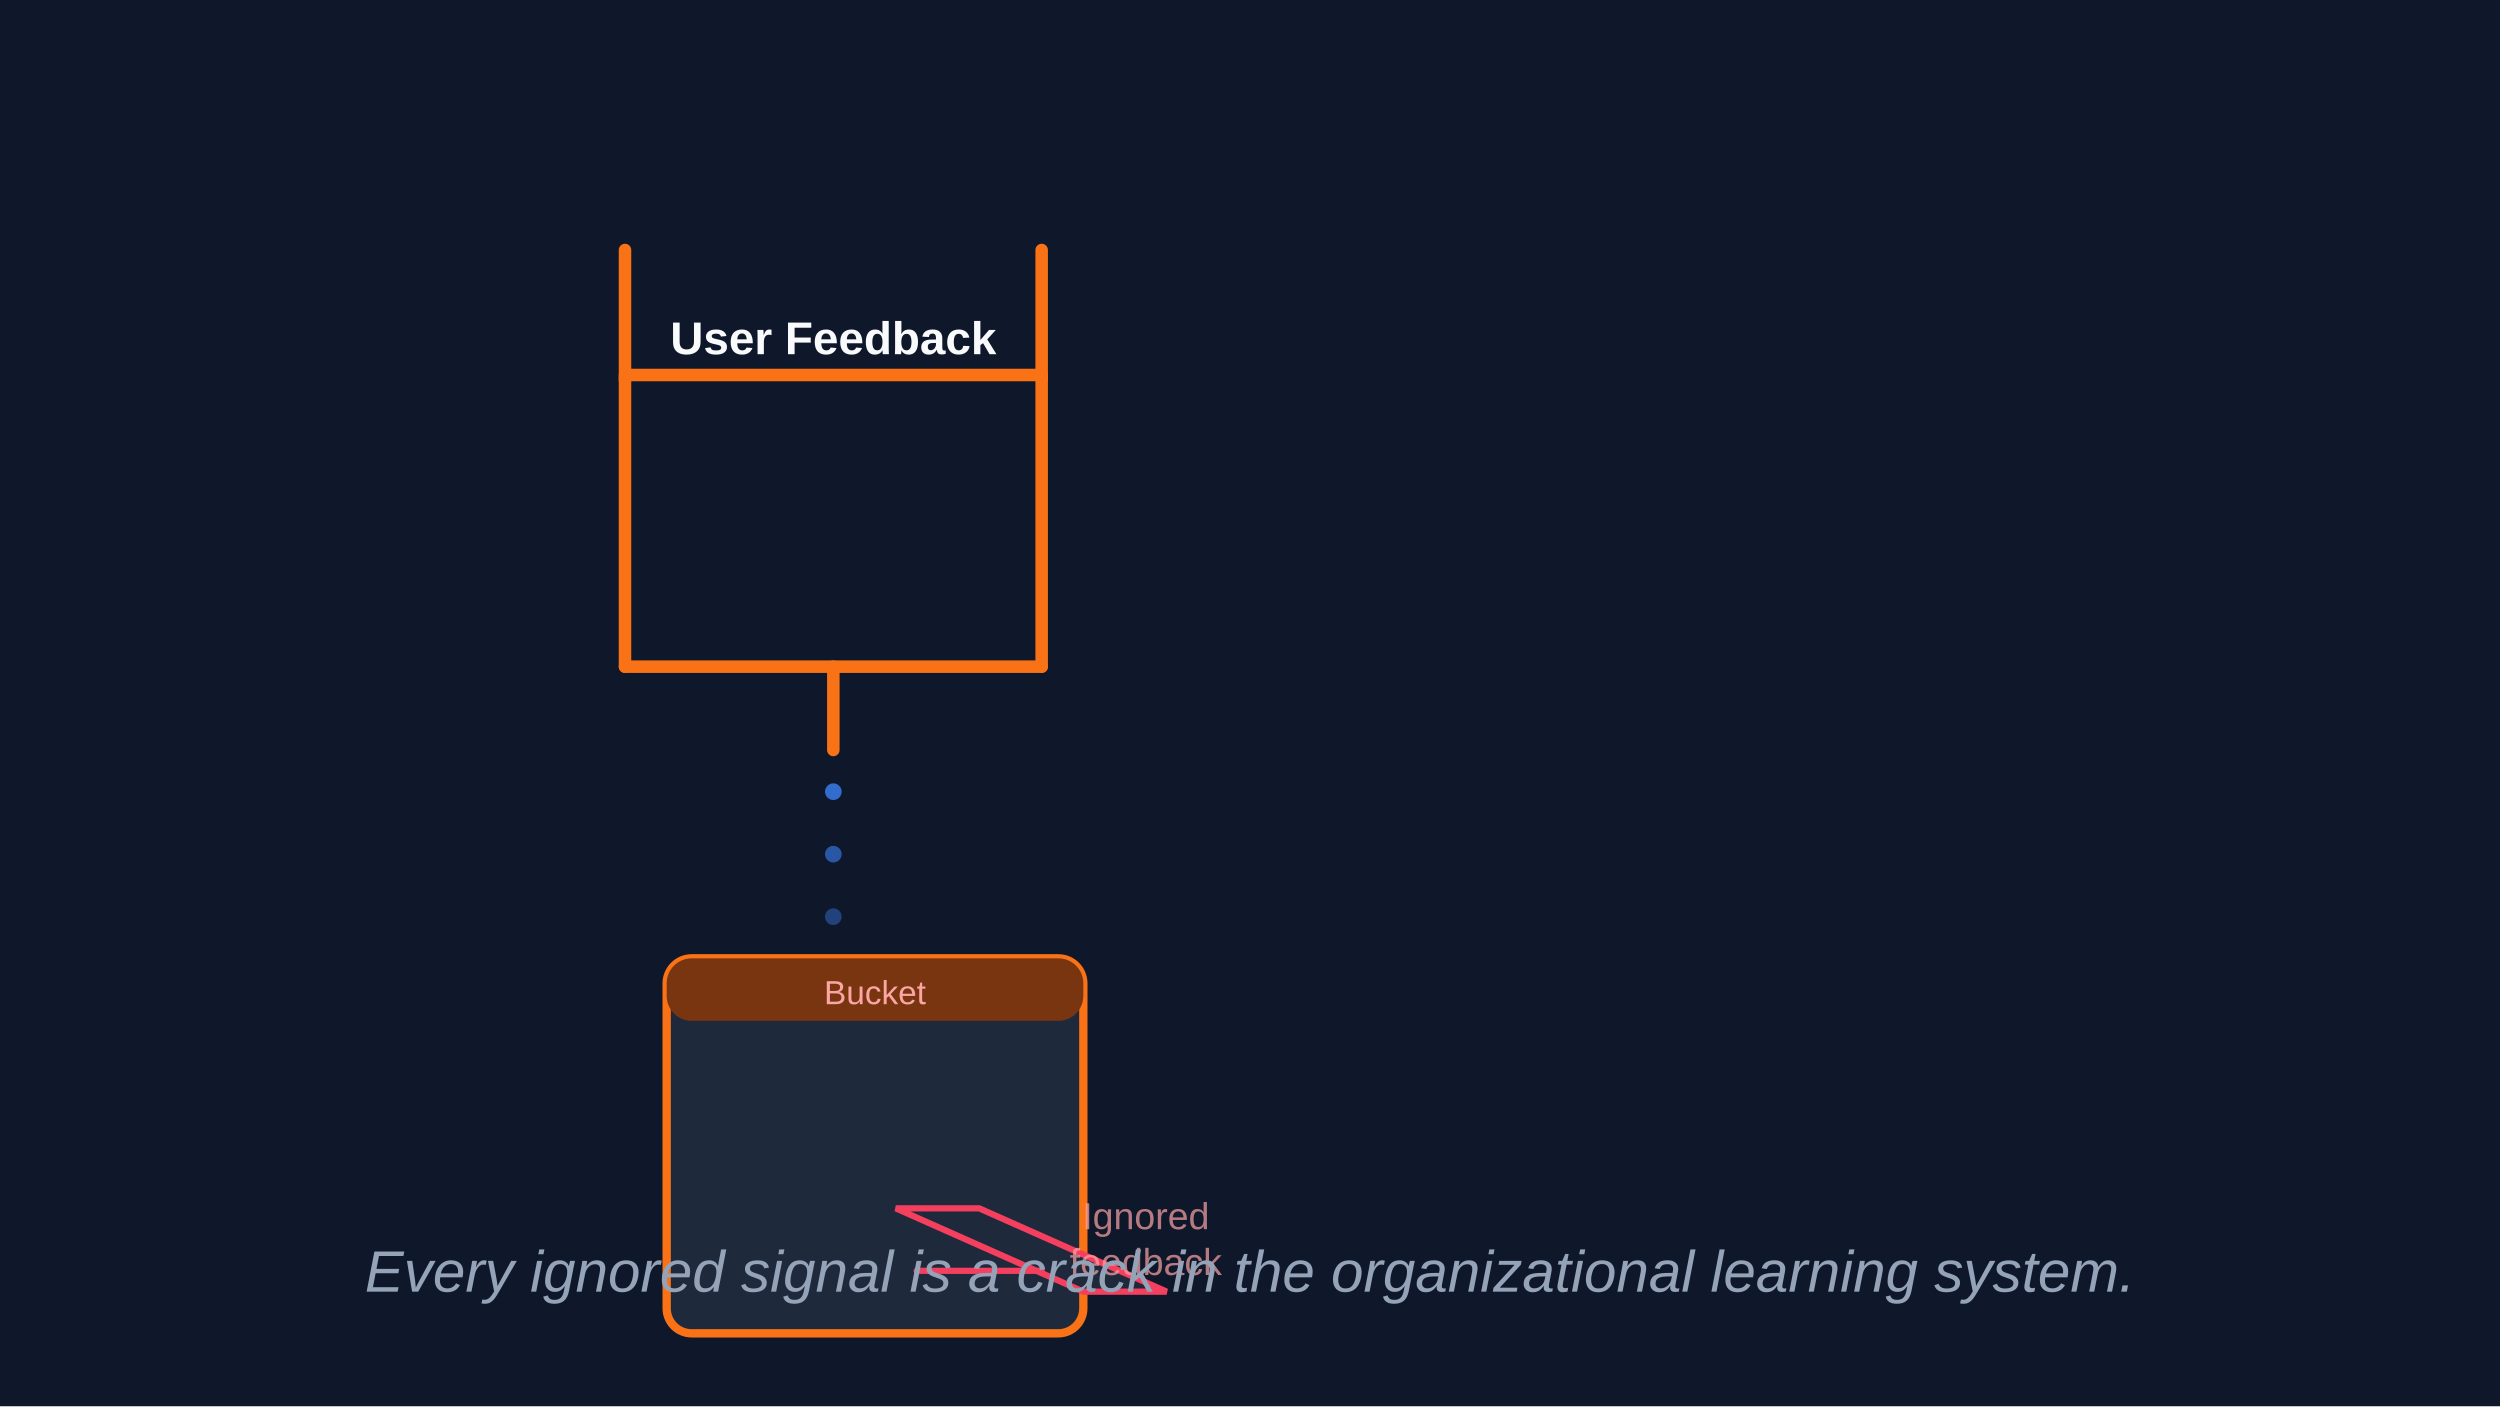
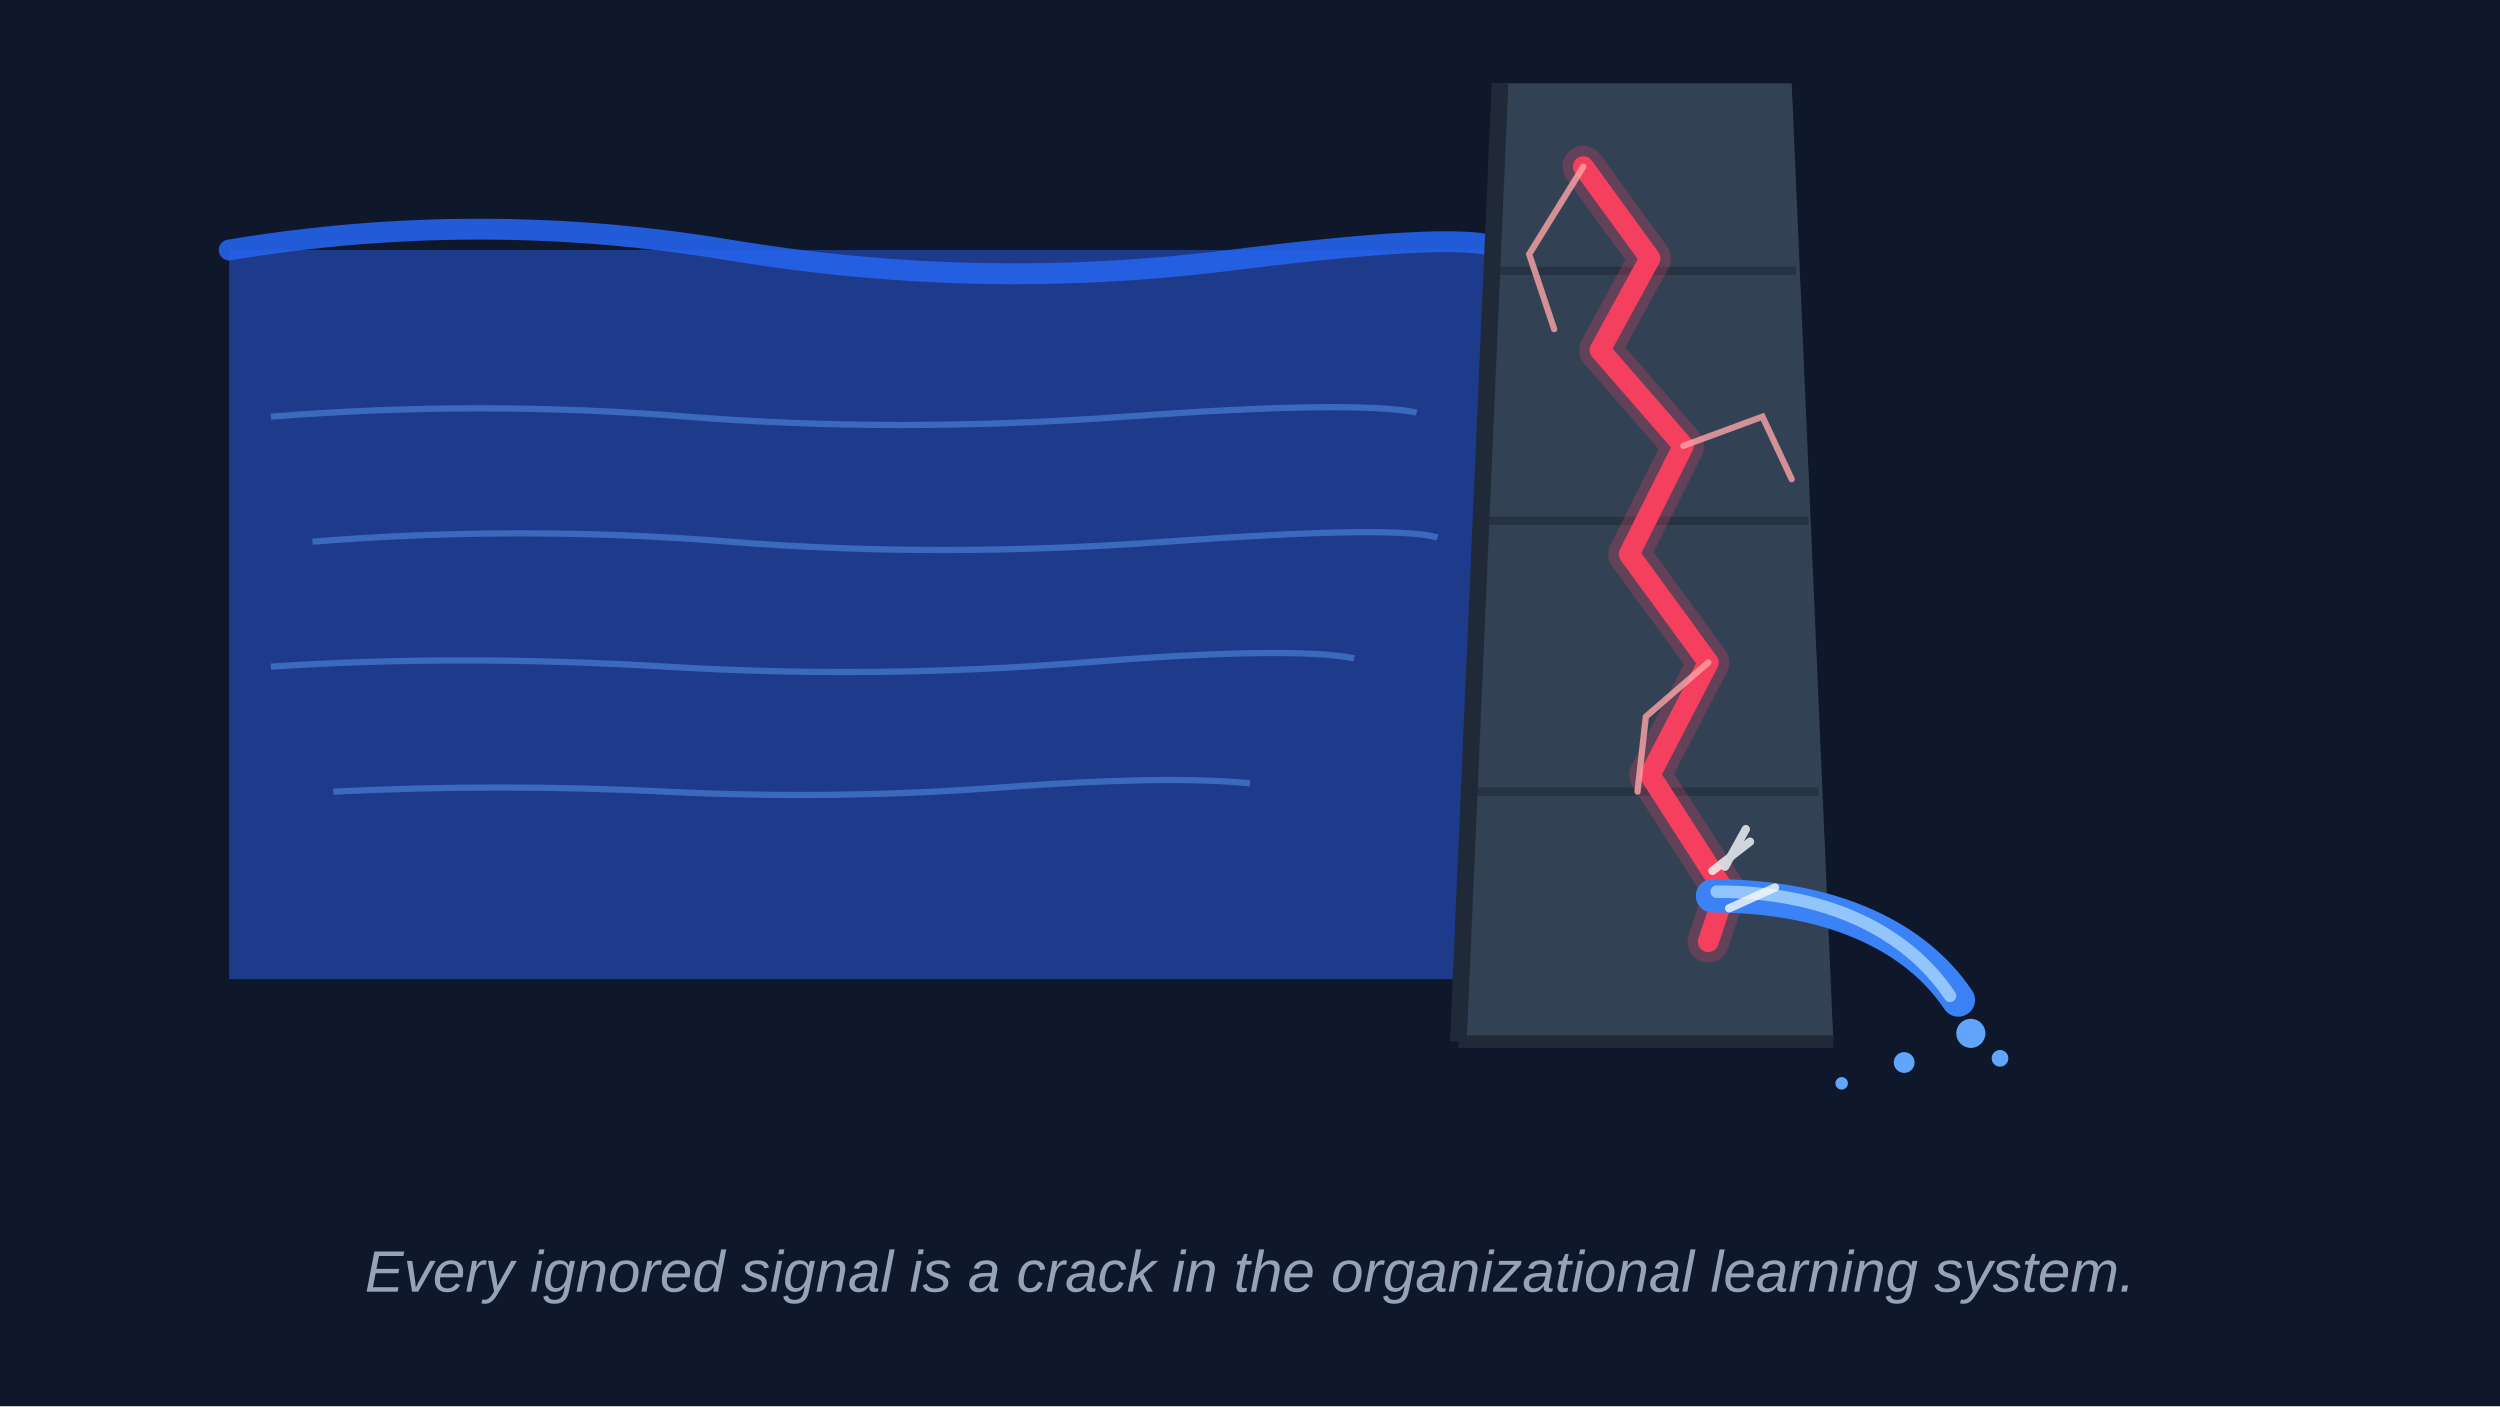
<svg xmlns="http://www.w3.org/2000/svg" viewBox="0 0 1200 675" role="img" aria-labelledby="title desc">
  <rect width="1200" height="675" fill="#0f172a" />
-   <g fill="none" stroke="#f97316" stroke-width="6" stroke-linecap="round">
-     <path d="M300 120 L300 180 L500 180 L500 120" />
-     <path d="M300 180 Q300 260 300 320" />
-     <path d="M500 180 Q500 260 500 320" />
-     <path d="M300 320 L500 320" />
-     <line x1="400" y1="320" x2="400" y2="360" />
+   <rect x="110" y="120" width="610" height="350" fill="#1e3a8a" />
+   <path d="M110 120 Q230 100 350 120 T590 125 T720 120" fill="none" stroke="#2563eb" stroke-width="10" stroke-linecap="round" opacity="0.9" />
+   <g stroke="#60a5fa" stroke-width="3" fill="none" opacity="0.45">
+     <path d="M130 200 Q230 192 330 200 T540 200 T680 198" />
+     <path d="M150 260 Q250 252 350 260 T560 260 T690 258" />
+     <path d="M130 320 Q220 314 320 320 T520 318 T650 316" />
+     <path d="M160 380 Q240 376 320 380 T480 378 T600 376" />
  </g>
-   <text x="400" y="170" fill="#f8fafc" font-family="Arial, sans-serif" font-size="22" text-anchor="middle" font-weight="700">User Feedback</text>
-   <circle cx="400" cy="380" r="4" fill="#3b82f6" opacity="0.8" />
-   <circle cx="400" cy="410" r="4" fill="#3b82f6" opacity="0.6" />
-   <circle cx="400" cy="440" r="4" fill="#3b82f6" opacity="0.4" />
-   <rect x="320" y="460" width="200" height="180" rx="12" fill="#1e293b" stroke="#f97316" stroke-width="4" />
-   <rect x="320" y="460" width="200" height="30" rx="12" fill="#78350f" />
-   <text x="420" y="482" fill="#fca5a5" font-family="Arial, sans-serif" font-size="16" text-anchor="middle">Bucket</text>
-   <path d="M430 580 L520 620 L560 620 L470 580Z" fill="#1e293b" stroke="#f43f5e" stroke-width="3" />
-   <path d="M440 610 L500 610" stroke="#f43f5e" stroke-width="3" stroke-linecap="round" />
-   <g fill="#fca5a5" font-family="Arial, sans-serif" font-size="18" text-anchor="middle" opacity="0.7">
-     <text x="550" y="590">Ignored</text>
-     <text x="550" y="612">feedback</text>
+   <polygon points="720,40 860,40 880,500 700,500" fill="#334155" />
+   <polyline points="720,40 700,500" fill="none" stroke="#1f2937" stroke-width="8" />
+   <polyline points="700,500 880,500" fill="none" stroke="#1f2937" stroke-width="6" />
+   <g stroke="#1f2937" stroke-width="4" opacity="0.6">
+     <line x1="715" y1="130" x2="862" y2="130" />
+     <line x1="709" y1="250" x2="868" y2="250" />
+     <line x1="704" y1="380" x2="873" y2="380" />
+   </g>
+   <path d="M760 80 L792 124 L768 168 L808 214 L782 266 L820 318 L792 372 L828 428 L820 452" fill="none" stroke="#f43f5e" stroke-width="20" stroke-linecap="round" stroke-linejoin="round" opacity="0.25" />
+   <path d="M760 80 L792 124 L768 168 L808 214 L782 266 L820 318 L792 372 L828 428 L820 452" fill="none" stroke="#f43f5e" stroke-width="10" stroke-linecap="round" stroke-linejoin="round" />
+   <g fill="none" stroke="#fca5a5" stroke-width="3" stroke-linecap="round" opacity="0.8">
+     <path d="M760 80 L734 122 L746 158" />
+     <path d="M808 214 L846 200 L860 230" />
+     <path d="M820 318 L790 344 L786 380" />
+   </g>
+   <path d="M822 430 C880 430 920 450 940 480" fill="none" stroke="#3b82f6" stroke-width="16" stroke-linecap="round" />
+   <path d="M824 428 C878 428 916 448 936 478" fill="none" stroke="#93c5fd" stroke-width="6" stroke-linecap="round" />
+   <g fill="#60a5fa">
+     <circle cx="946" cy="496" r="7" />
+     <circle cx="914" cy="510" r="5" />
+     <circle cx="960" cy="508" r="4" />
+     <circle cx="884" cy="520" r="3" />
+   </g>
+   <g stroke="#f8fafc" stroke-width="4" stroke-linecap="round" opacity="0.8">
+     <line x1="822" y1="418" x2="840" y2="404" />
+     <line x1="830" y1="436" x2="852" y2="426" />
+     <line x1="828" y1="416" x2="838" y2="398" />
  </g>
  <text x="600" y="620" fill="#94a3b8" font-family="Arial, sans-serif" font-size="28" text-anchor="middle" font-style="italic">Every ignored signal is a crack in the organizational learning system.</text>
</svg>
